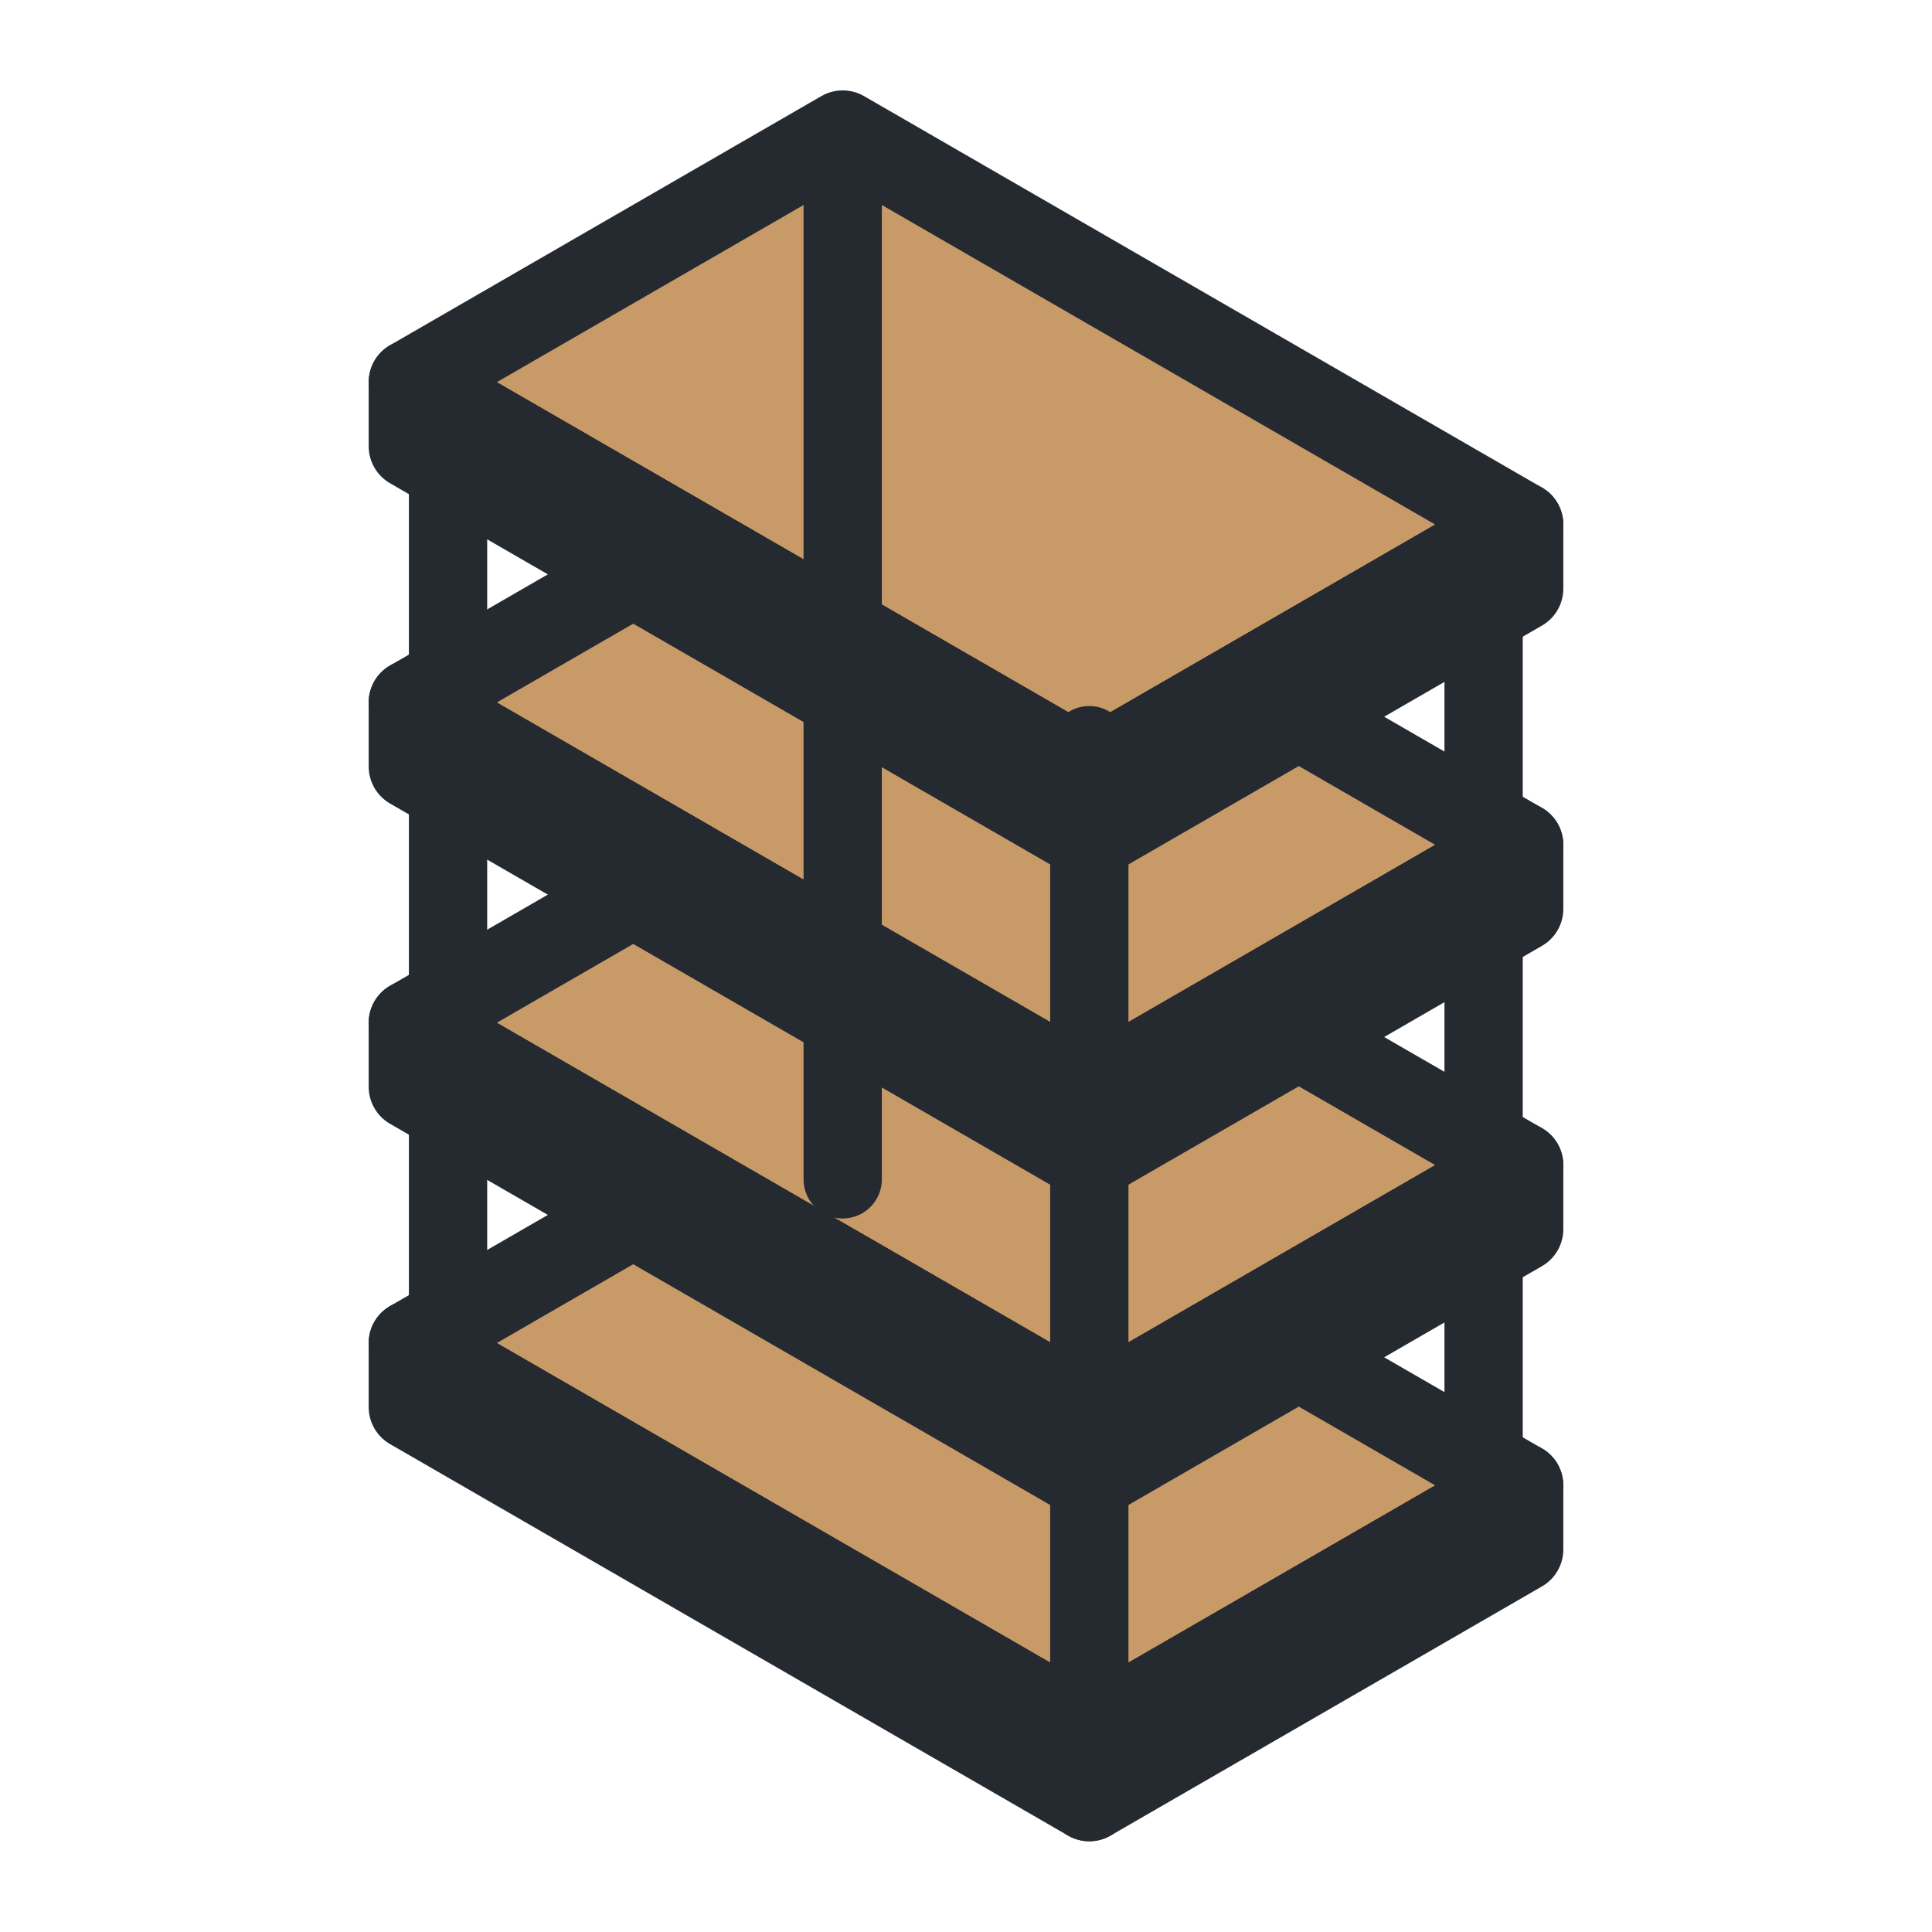
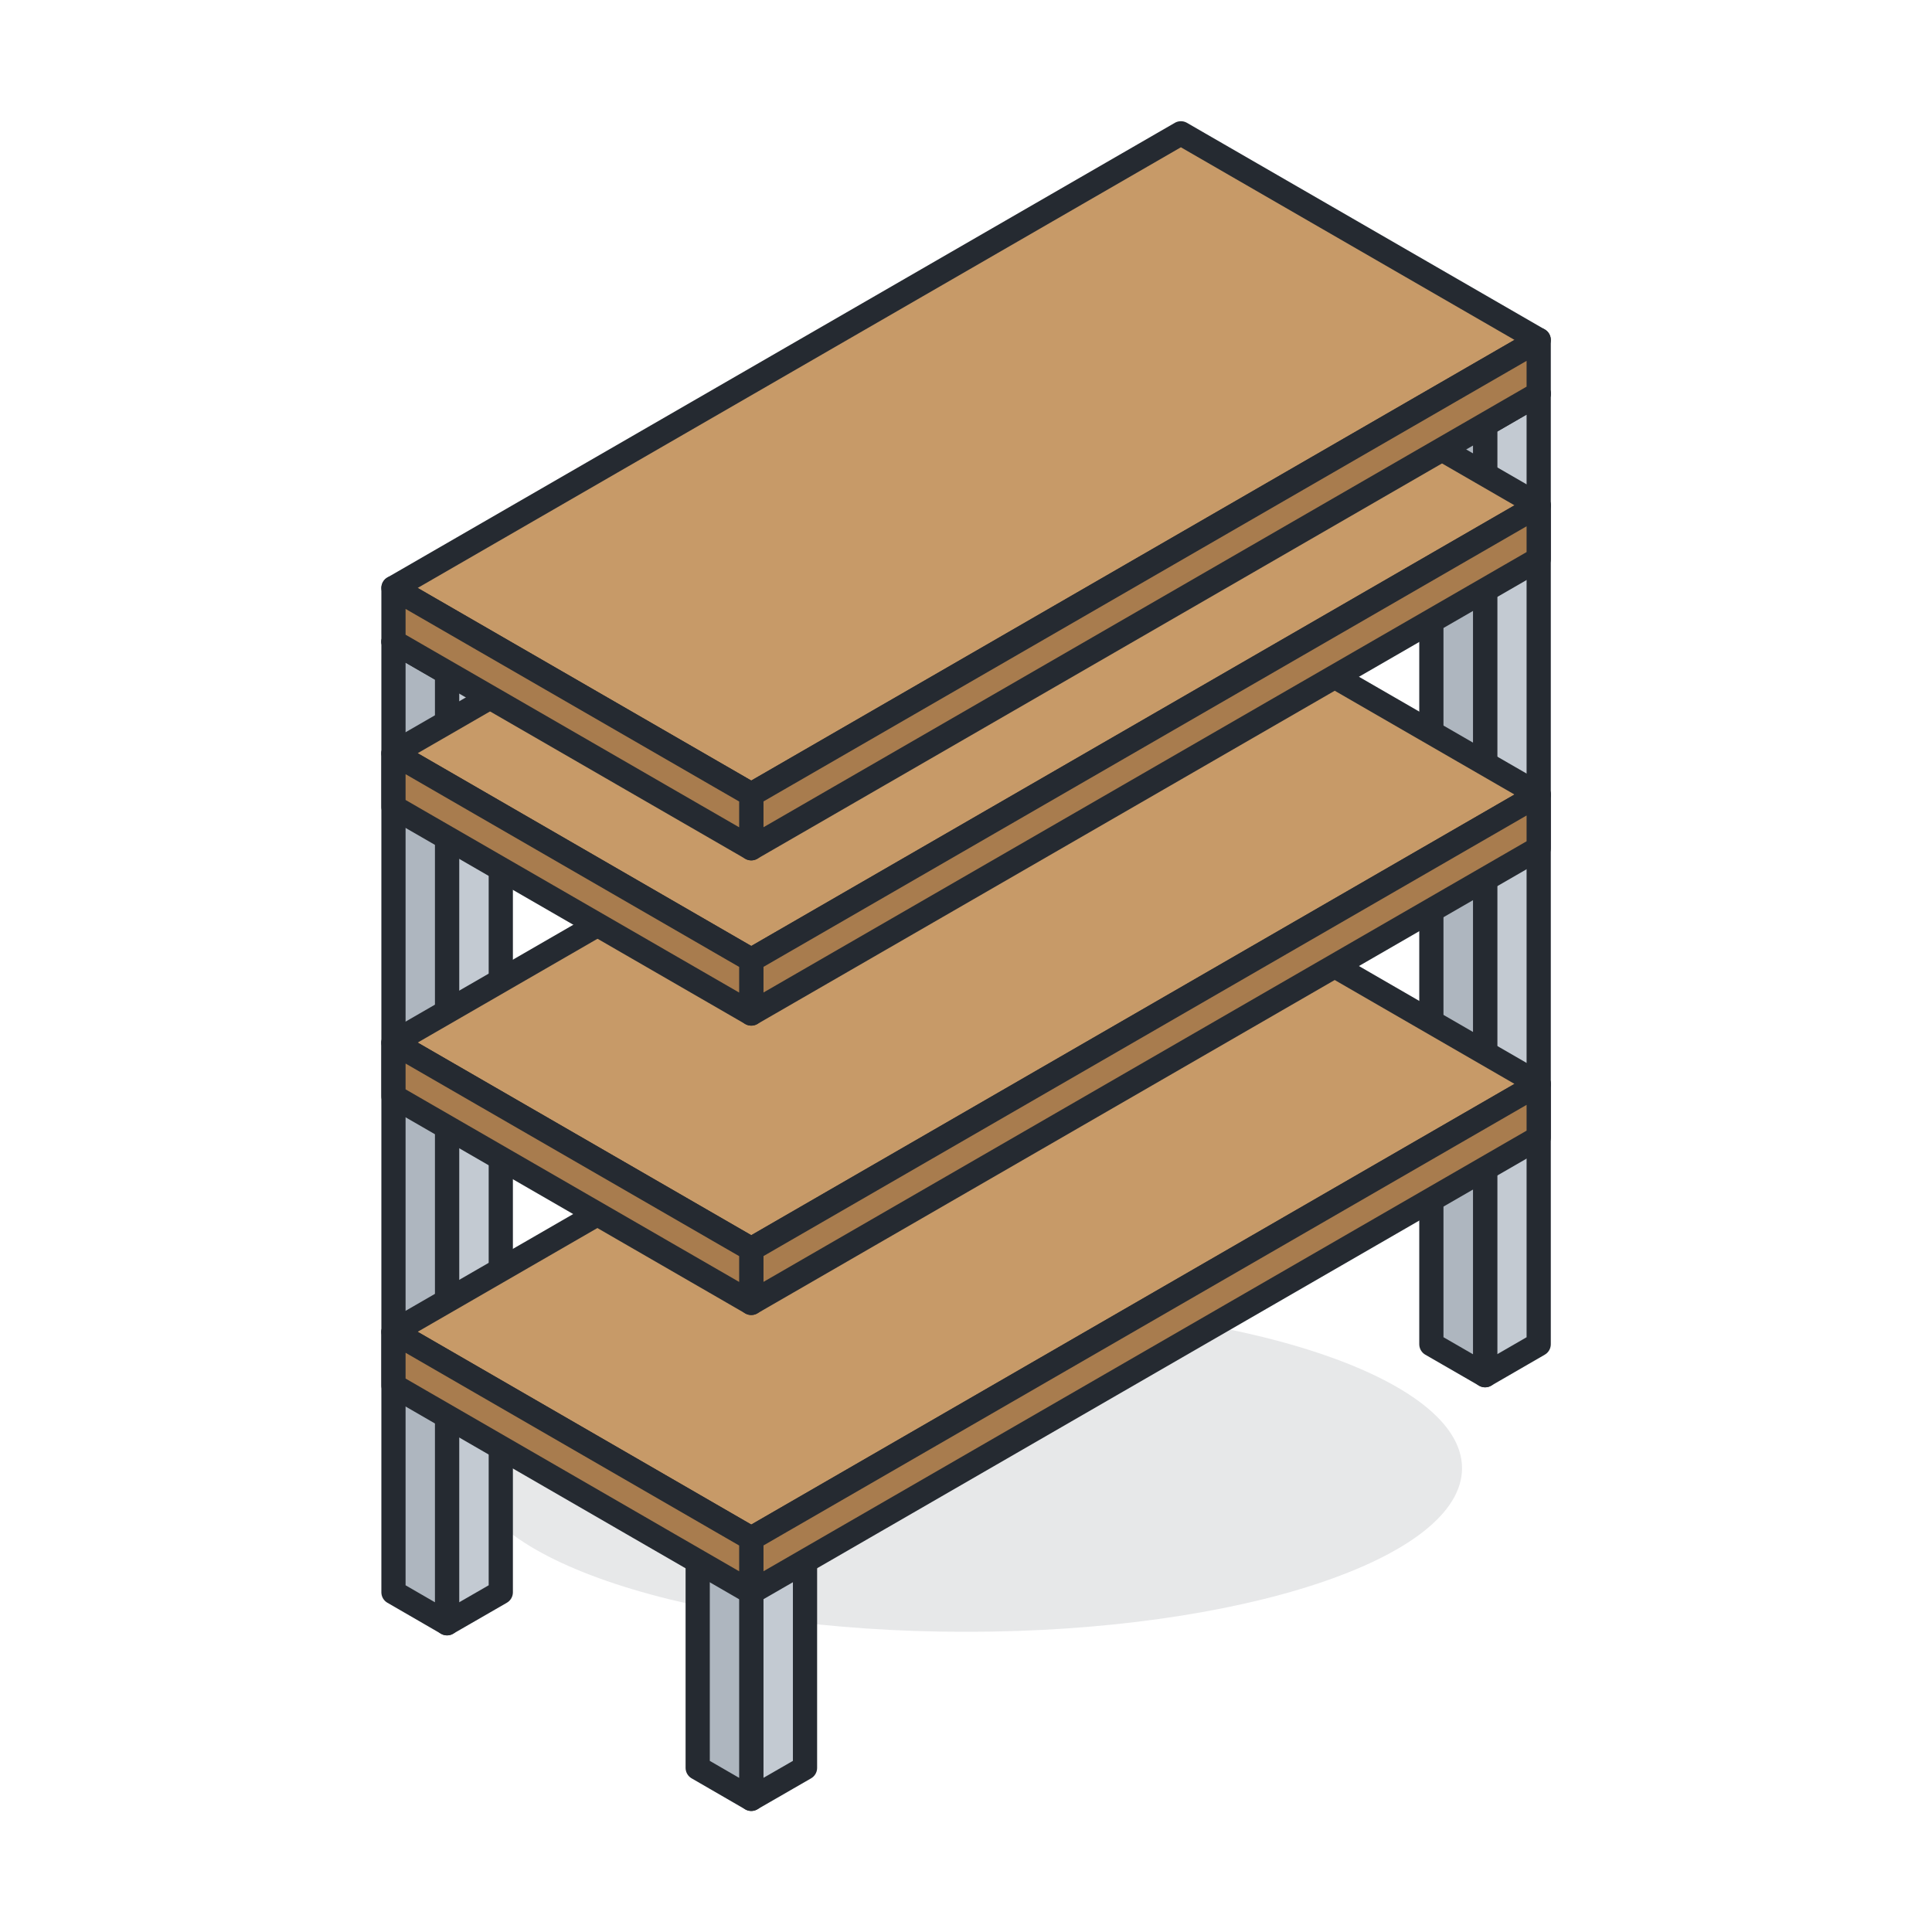
- <svg xmlns="http://www.w3.org/2000/svg" viewBox="-23.68 -32.54 54.29 54.29">
-   <ellipse cx="3.46" cy="9.00" rx="10.80" ry="5.40" fill="#0B1220" opacity="0.10" />
-   <polygon points="0.00,-1.80 19.05,9.20 6.93,16.20 -12.12,5.20" fill="#C79A68" stroke="#252A31" stroke-width="2.4" stroke-linejoin="round" />
-   <polygon points="19.05,11.00 6.93,18.00 6.93,16.20 19.05,9.20" fill="#A87C4E" stroke="#252A31" stroke-width="2.4" stroke-linejoin="round" />
-   <polygon points="-12.12,7.00 6.93,18.00 6.93,16.20 -12.12,5.20" fill="#A87C4E" stroke="#252A31" stroke-width="2.4" stroke-linejoin="round" />
-   <polygon points="0.00,-10.80 19.05,0.20 6.93,7.20 -12.12,-3.80" fill="#C79A68" stroke="#252A31" stroke-width="2.4" stroke-linejoin="round" />
-   <polygon points="19.05,2.00 6.93,9.00 6.93,7.20 19.05,0.20" fill="#A87C4E" stroke="#252A31" stroke-width="2.4" stroke-linejoin="round" />
-   <polygon points="-12.12,-2.00 6.93,9.00 6.93,7.20 -12.12,-3.80" fill="#A87C4E" stroke="#252A31" stroke-width="2.4" stroke-linejoin="round" />
-   <polygon points="0.00,-19.80 19.05,-8.80 6.93,-1.80 -12.12,-12.80" fill="#C79A68" stroke="#252A31" stroke-width="2.4" stroke-linejoin="round" />
-   <polygon points="19.05,-7.00 6.93,0.00 6.93,-1.80 19.05,-8.80" fill="#A87C4E" stroke="#252A31" stroke-width="2.4" stroke-linejoin="round" />
-   <polygon points="-12.12,-11.00 6.93,0.00 6.93,-1.80 -12.12,-12.80" fill="#A87C4E" stroke="#252A31" stroke-width="2.4" stroke-linejoin="round" />
-   <polygon points="0.00,-28.80 19.05,-17.80 6.93,-10.80 -12.12,-21.80" fill="#C79A68" stroke="#252A31" stroke-width="2.4" stroke-linejoin="round" />
-   <polygon points="19.05,-16.00 6.93,-9.00 6.93,-10.80 19.05,-17.80" fill="#A87C4E" stroke="#252A31" stroke-width="2.4" stroke-linejoin="round" />
-   <polygon points="-12.12,-20.00 6.93,-9.00 6.93,-10.80 -12.12,-21.80" fill="#A87C4E" stroke="#252A31" stroke-width="2.4" stroke-linejoin="round" />
-   <line x1="0.00" y1="0.60" x2="0.00" y2="-28.40" stroke="#252A31" stroke-width="2.2" stroke-linecap="round" />
-   <line x1="18.01" y1="11.00" x2="18.01" y2="-18.00" stroke="#252A31" stroke-width="2.2" stroke-linecap="round" />
-   <line x1="6.93" y1="17.40" x2="6.93" y2="-11.60" stroke="#252A31" stroke-width="2.2" stroke-linecap="round" />
-   <line x1="-11.09" y1="7.00" x2="-11.09" y2="-22.00" stroke="#252A31" stroke-width="2.2" stroke-linecap="round" />
+ <svg xmlns="http://www.w3.org/2000/svg" viewBox="0.14 0.14 119.71 119.71">
+   <ellipse cx="60.00" cy="91.11" rx="30.73" ry="10.14" fill="#0B1220" opacity="0.1" />
+   <polygon points="73.31,11.73 76.63,13.65 73.31,15.57 69.98,13.65" fill="#C3CAD2" stroke="#252A31" stroke-width="1.5" stroke-linejoin="round" />
+   <polygon points="76.63,72.55 73.31,74.47 73.31,15.57 76.63,13.65" fill="#C3CAD2" stroke="#252A31" stroke-width="1.5" stroke-linejoin="round" />
+   <polygon points="69.98,72.55 73.31,74.47 73.31,15.57 69.98,13.65" fill="#AEB6BF" stroke="#252A31" stroke-width="1.5" stroke-linejoin="round" />
+   <polygon points="92.16,22.61 95.48,24.53 92.16,26.45 88.83,24.53" fill="#C3CAD2" stroke="#252A31" stroke-width="1.5" stroke-linejoin="round" />
+   <polygon points="95.48,83.43 92.16,85.35 92.16,26.45 95.48,24.53" fill="#C3CAD2" stroke="#252A31" stroke-width="1.5" stroke-linejoin="round" />
+   <polygon points="88.83,83.43 92.16,85.35 92.16,26.45 88.83,24.53" fill="#AEB6BF" stroke="#252A31" stroke-width="1.5" stroke-linejoin="round" />
+   <polygon points="27.84,37.98 31.17,39.90 27.84,41.82 24.52,39.90" fill="#C3CAD2" stroke="#252A31" stroke-width="1.5" stroke-linejoin="round" />
+   <polygon points="31.17,98.80 27.84,100.72 27.84,41.82 31.17,39.90" fill="#C3CAD2" stroke="#252A31" stroke-width="1.5" stroke-linejoin="round" />
+   <polygon points="24.52,98.80 27.84,100.72 27.84,41.82 24.52,39.90" fill="#AEB6BF" stroke="#252A31" stroke-width="1.5" stroke-linejoin="round" />
+   <polygon points="46.69,48.86 50.02,50.78 46.69,52.70 43.37,50.78" fill="#C3CAD2" stroke="#252A31" stroke-width="1.5" stroke-linejoin="round" />
+   <polygon points="50.02,109.68 46.69,111.60 46.69,52.70 50.02,50.78" fill="#C3CAD2" stroke="#252A31" stroke-width="1.5" stroke-linejoin="round" />
+   <polygon points="43.37,109.68 46.69,111.60 46.69,52.70 43.37,50.78" fill="#AEB6BF" stroke="#252A31" stroke-width="1.5" stroke-linejoin="round" />
+   <polygon points="73.31,54.49 95.48,67.30 46.69,95.47 24.52,82.66" fill="#C79A68" stroke="#252A31" stroke-width="1.5" stroke-linejoin="round" />
+   <polygon points="95.48,70.63 46.69,98.80 46.69,95.47 95.48,67.30" fill="#A87C4E" stroke="#252A31" stroke-width="1.5" stroke-linejoin="round" />
+   <polygon points="24.52,85.99 46.69,98.80 46.69,95.47 24.52,82.66" fill="#A87C4E" stroke="#252A31" stroke-width="1.5" stroke-linejoin="round" />
+   <polygon points="73.31,36.57 95.48,49.37 46.69,77.54 24.52,64.74" fill="#C79A68" stroke="#252A31" stroke-width="1.5" stroke-linejoin="round" />
+   <polygon points="95.48,52.70 46.69,80.87 46.69,77.54 95.48,49.37" fill="#A87C4E" stroke="#252A31" stroke-width="1.5" stroke-linejoin="round" />
+   <polygon points="24.52,68.07 46.69,80.87 46.69,77.54 24.52,64.74" fill="#A87C4E" stroke="#252A31" stroke-width="1.5" stroke-linejoin="round" />
+   <polygon points="73.31,18.64 95.48,31.45 46.69,59.62 24.52,46.81" fill="#C79A68" stroke="#252A31" stroke-width="1.5" stroke-linejoin="round" />
+   <polygon points="95.48,34.78 46.69,62.94 46.69,59.62 95.48,31.45" fill="#A87C4E" stroke="#252A31" stroke-width="1.5" stroke-linejoin="round" />
+   <polygon points="24.52,50.14 46.69,62.94 46.69,59.62 24.52,46.81" fill="#A87C4E" stroke="#252A31" stroke-width="1.5" stroke-linejoin="round" />
+   <polygon points="73.31,8.40 95.48,21.20 46.69,49.37 24.52,36.57" fill="#C79A68" stroke="#252A31" stroke-width="1.5" stroke-linejoin="round" />
+   <polygon points="95.48,24.53 46.69,52.70 46.69,49.37 95.48,21.20" fill="#A87C4E" stroke="#252A31" stroke-width="1.5" stroke-linejoin="round" />
+   <polygon points="24.52,39.90 46.69,52.70 46.69,49.37 24.52,36.57" fill="#A87C4E" stroke="#252A31" stroke-width="1.5" stroke-linejoin="round" />
</svg>
